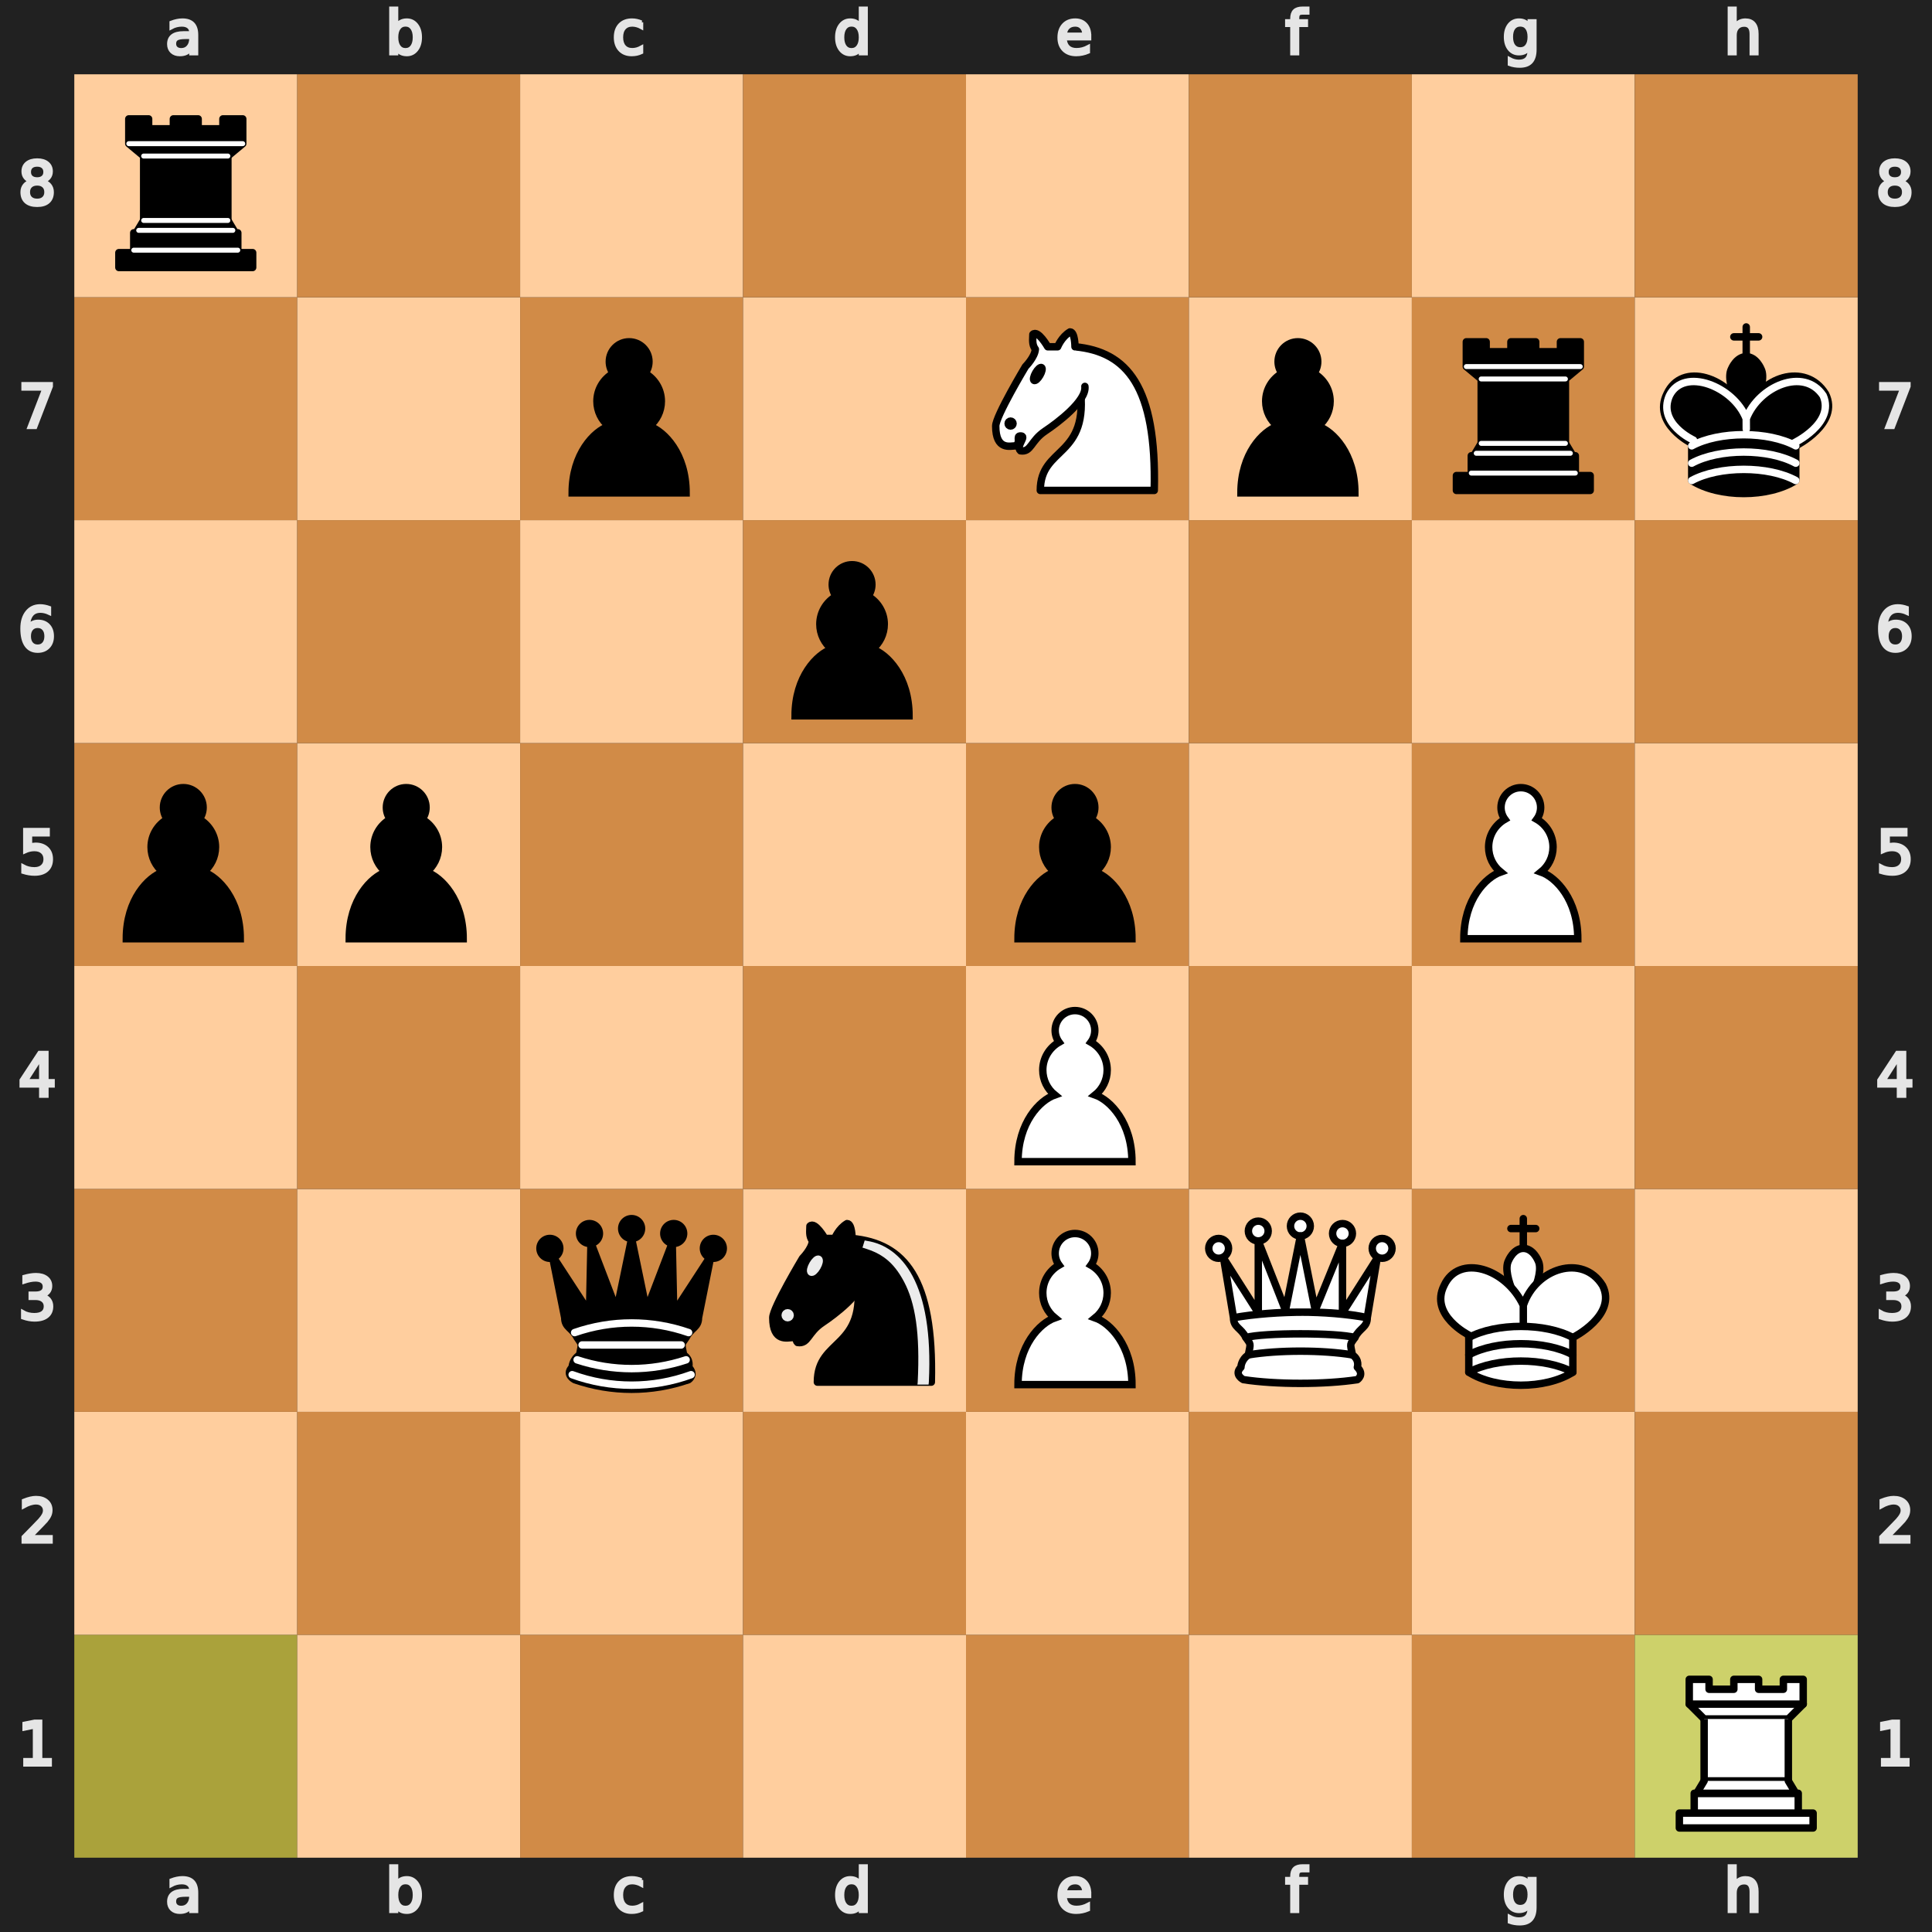
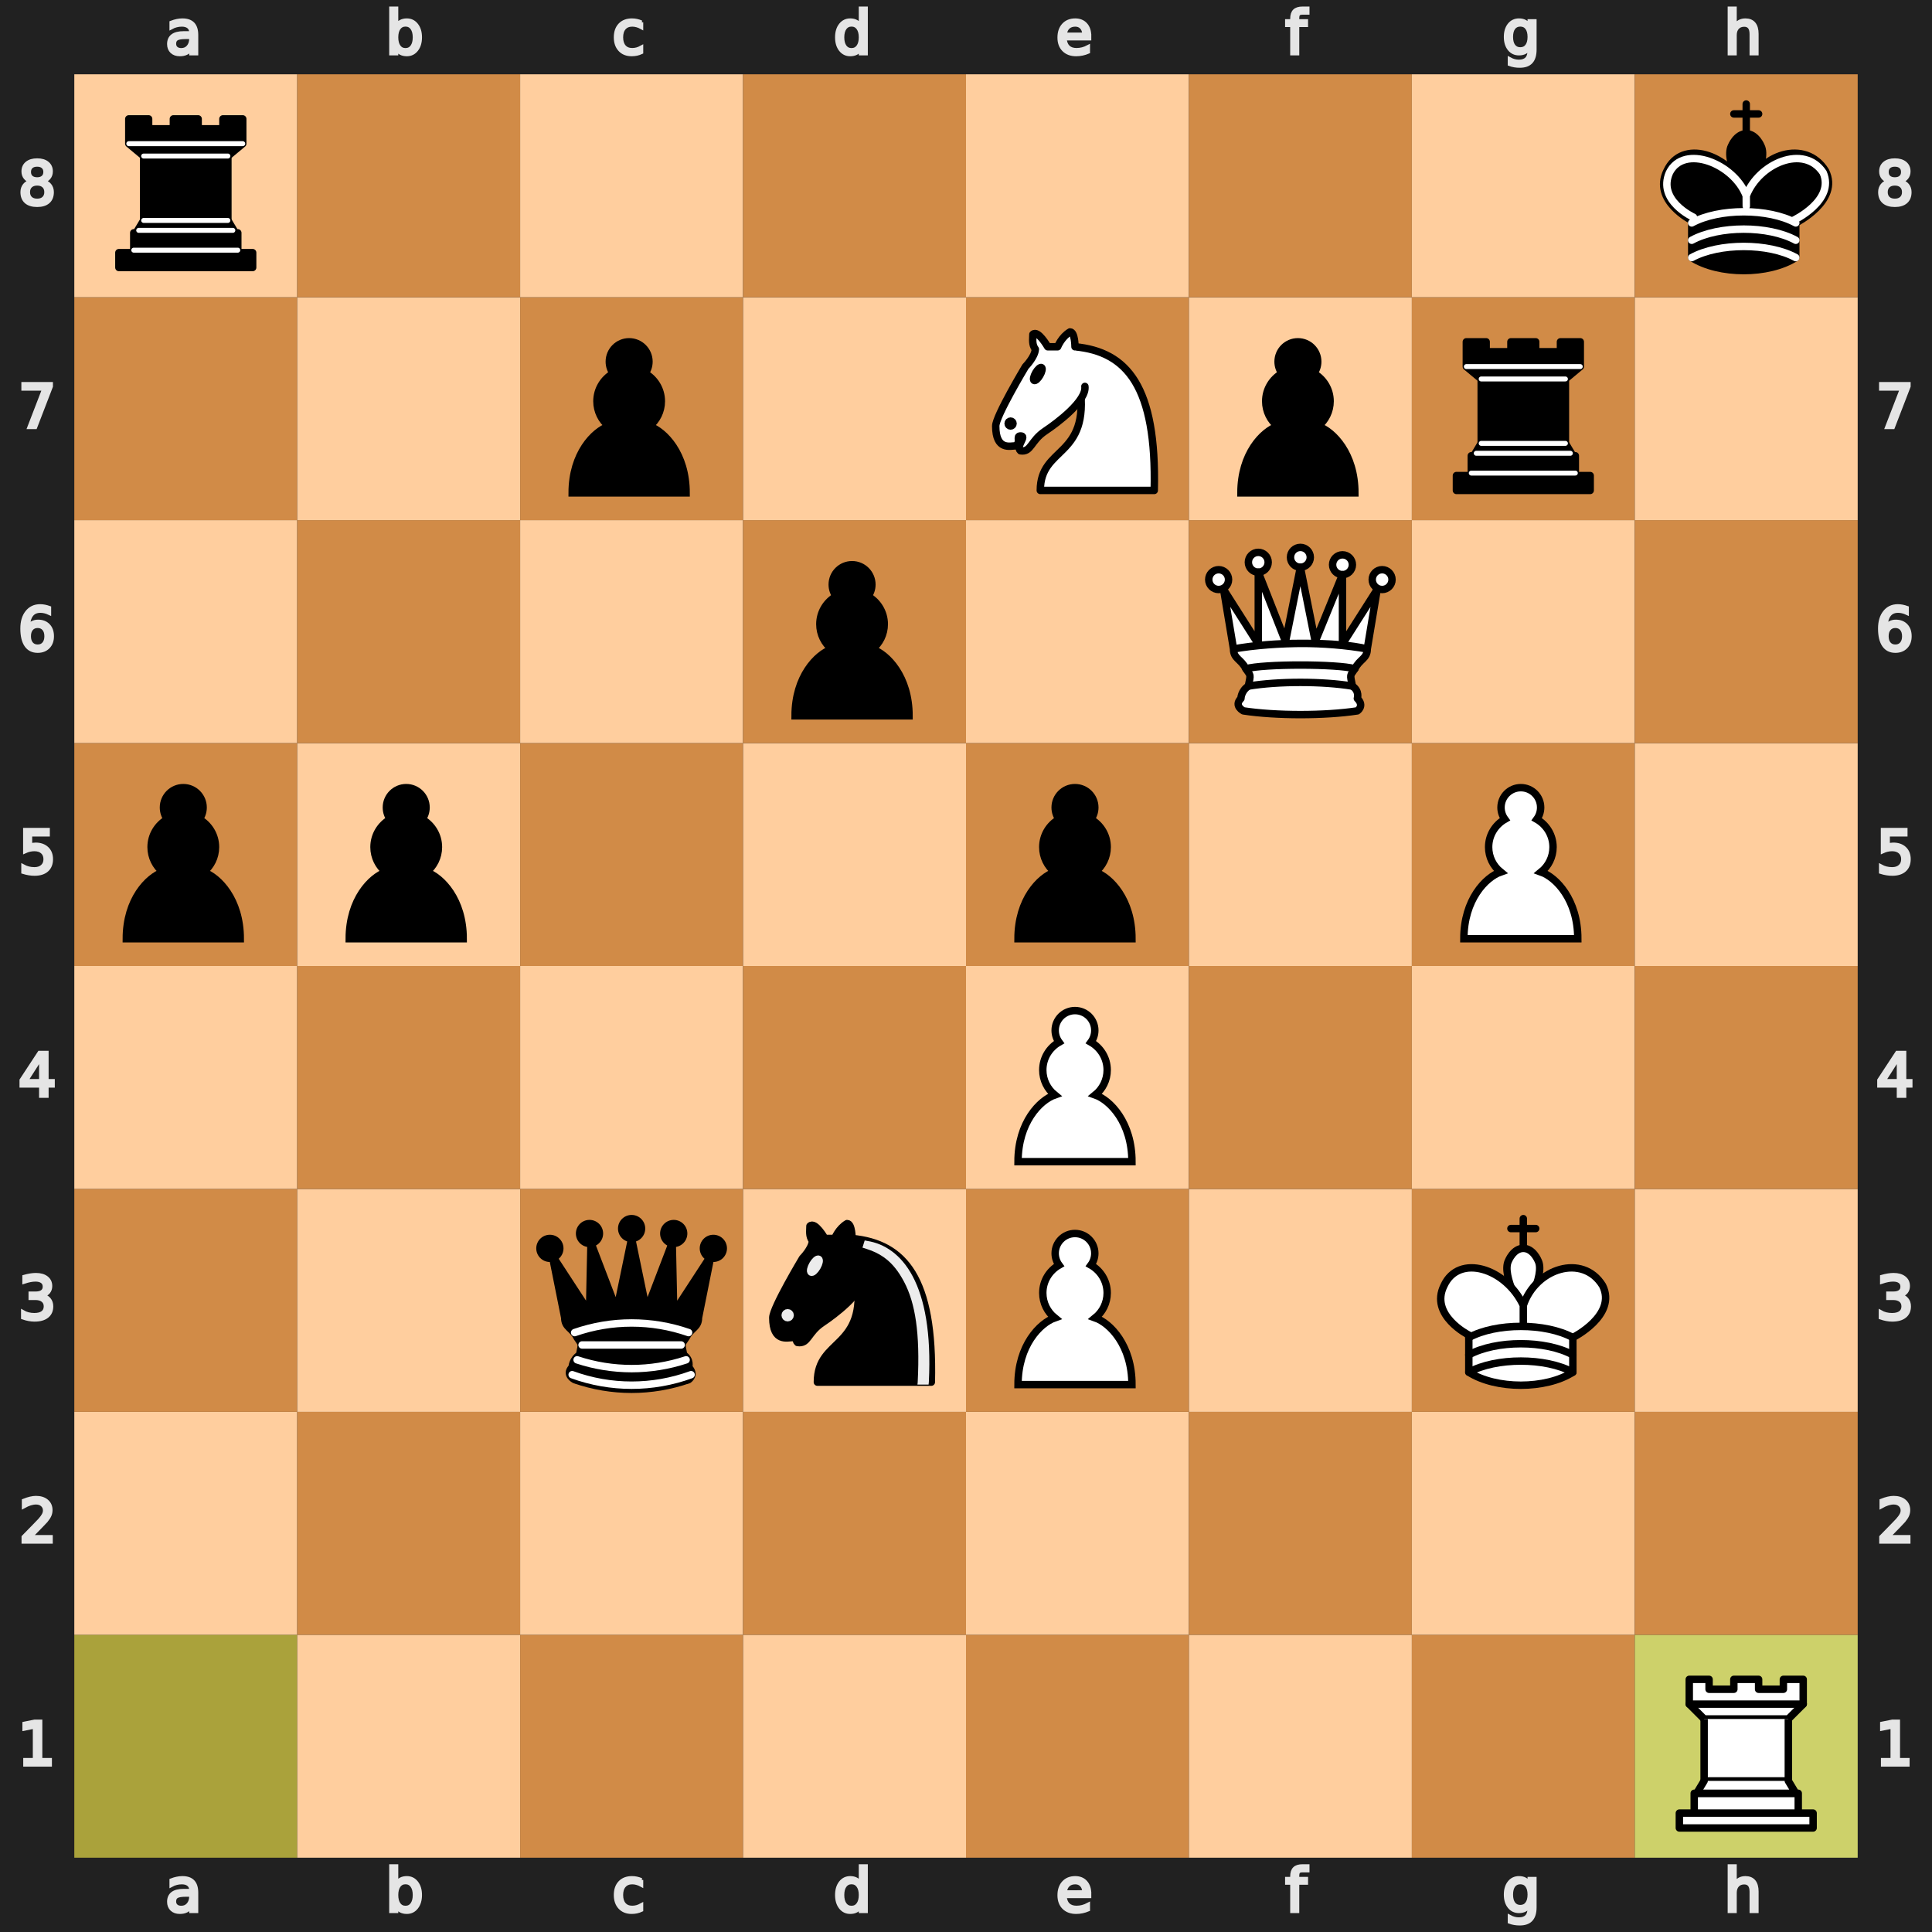
<svg xmlns="http://www.w3.org/2000/svg" xmlns:xlink="http://www.w3.org/1999/xlink" version="1.1" viewBox="0 0 390 390" width="512" height="512">
  <defs>
    <g id="white-pawn" class="white pawn">
      <path d="M22 9c-2.21 0-4 1.79-4 4 0 .89.29 1.71.78 2.38-1.95 1.12-3.28 3.21-3.28 5.62 0 2.03.94 3.84 2.41 5.03-3 1.06-7.41 5.55-7.41 13.47h23c0-7.92-4.41-12.41-7.41-13.47 1.47-1.19 2.41-3 2.41-5.03 0-2.41-1.33-4.5-3.28-5.62.49-.67.78-1.49.78-2.38 0-2.21-1.79-4-4-4z" fill="#fff" stroke="#000" stroke-width="1.5" stroke-linecap="round" />
    </g>
    <g id="white-knight" class="white knight" fill="none" fill-rule="evenodd" stroke="#000" stroke-width="1.5" stroke-linecap="round" stroke-linejoin="round">
      <path d="M 22,10 C 32.5,11 38.5,18 38,39 L 15,39 C 15,30 25,32.5 23,18" style="fill:#ffffff; stroke:#000000;" />
      <path d="M 24,18 C 24.38,20.91 18.45,25.37 16,27 C 13,29 13.18,31.34 11,31 C 9.958,30.06 12.41,27.96 11,28 C 10,28 11.19,29.23 10,30 C 9,30 5.997,31 6,26 C 6,24 12,14 12,14 C 12,14 13.89,12.1 14,10.5 C 13.27,9.506 13.5,8.5 13.5,7.5 C 14.5,6.5 16.5,10 16.5,10 L 18.5,10 C 18.5,10 19.28,8.008 21,7 C 22,7 22,10 22,10" style="fill:#ffffff; stroke:#000000;" />
      <path d="M 9.5 25.5 A 0.5 0.5 0 1 1 8.5,25.5 A 0.5 0.5 0 1 1 9.5 25.5 z" style="fill:#000000; stroke:#000000;" />
      <path d="M 15 15.5 A 0.5 1.5 0 1 1 14,15.5 A 0.5 1.5 0 1 1 15 15.5 z" transform="matrix(0.866,0.5,-0.5,0.866,9.693,-5.173)" style="fill:#000000; stroke:#000000;" />
    </g>
    <g id="white-rook" class="white rook" fill="#fff" fill-rule="evenodd" stroke="#000" stroke-width="1.5" stroke-linecap="round" stroke-linejoin="round">
      <path d="M9 39h27v-3H9v3zM12 36v-4h21v4H12zM11 14V9h4v2h5V9h5v2h5V9h4v5" stroke-linecap="butt" />
      <path d="M34 14l-3 3H14l-3-3" />
      <path d="M31 17v12.5H14V17" stroke-linecap="butt" stroke-linejoin="miter" />
      <path d="M31 29.5l1.5 2.5h-20l1.5-2.5" />
      <path d="M11 14h23" fill="none" stroke-linejoin="miter" />
    </g>
    <g id="white-queen" class="white queen" fill="#fff" fill-rule="evenodd" stroke="#000" stroke-width="1.5" stroke-linecap="round" stroke-linejoin="round">
      <path d="M8 12a2 2 0 1 1-4 0 2 2 0 1 1 4 0zM24.5 7.5a2 2 0 1 1-4 0 2 2 0 1 1 4 0zM41 12a2 2 0 1 1-4 0 2 2 0 1 1 4 0zM16 8.5a2 2 0 1 1-4 0 2 2 0 1 1 4 0zM33 9a2 2 0 1 1-4 0 2 2 0 1 1 4 0z" />
      <path d="M9 26c8.5-1.5 21-1.5 27 0l2-12-7 11V11l-5.5 13.5-3-15-3 15-5.5-14V25L7 14l2 12zM9 26c0 2 1.5 2 2.5 4 1 1.5 1 1 .5 3.5-1.5 1-1.5 2.5-1.5 2.5-1.5 1.5.5 2.5.5 2.5 6.5 1 16.5 1 23 0 0 0 1.5-1 0-2.5 0 0 .5-1.5-1-2.5-.5-2.5-.5-2 .5-3.5 1-2 2.5-2 2.5-4-8.5-1.5-18.5-1.5-27 0z" stroke-linecap="butt" />
      <path d="M11.5 30c3.5-1 18.5-1 22 0M12 33.5c6-1 15-1 21 0" fill="none" />
    </g>
    <g id="white-king" class="white king" fill="none" fill-rule="evenodd" stroke="#000" stroke-width="1.5" stroke-linecap="round" stroke-linejoin="round">
      <path d="M22.5 11.63V6M20 8h5" stroke-linejoin="miter" />
      <path d="M22.5 25s4.5-7.5 3-10.5c0 0-1-2.5-3-2.5s-3 2.5-3 2.5c-1.5 3 3 10.5 3 10.5" fill="#fff" stroke-linecap="butt" stroke-linejoin="miter" />
      <path d="M11.5 37c5.5 3.5 15.5 3.5 21 0v-7s9-4.5 6-10.5c-4-6.5-13.5-3.5-16 4V27v-3.5c-3.5-7.5-13-10.5-16-4-3 6 5 10 5 10V37z" fill="#fff" />
      <path d="M11.5 30c5.5-3 15.5-3 21 0m-21 3.5c5.5-3 15.5-3 21 0m-21 3.5c5.5-3 15.5-3 21 0" />
    </g>
    <g id="black-pawn" class="black pawn">
      <path d="M22 9c-2.21 0-4 1.79-4 4 0 .89.29 1.71.78 2.38-1.95 1.12-3.28 3.21-3.28 5.62 0 2.03.94 3.84 2.41 5.03-3 1.06-7.41 5.55-7.41 13.47h23c0-7.92-4.41-12.41-7.41-13.47 1.47-1.19 2.41-3 2.41-5.03 0-2.41-1.33-4.5-3.28-5.62.49-.67.78-1.49.78-2.38 0-2.21-1.79-4-4-4z" stroke="#000" stroke-width="1.5" stroke-linecap="round" />
    </g>
    <g id="black-knight" class="black knight" fill="none" fill-rule="evenodd" stroke="#000" stroke-width="1.5" stroke-linecap="round" stroke-linejoin="round">
      <path d="M 22,10 C 32.5,11 38.5,18 38,39 L 15,39 C 15,30 25,32.5 23,18" style="fill:#000000; stroke:#000000;" />
      <path d="M 24,18 C 24.38,20.91 18.45,25.37 16,27 C 13,29 13.18,31.34 11,31 C 9.958,30.06 12.41,27.96 11,28 C 10,28 11.19,29.23 10,30 C 9,30 5.997,31 6,26 C 6,24 12,14 12,14 C 12,14 13.89,12.1 14,10.5 C 13.27,9.506 13.5,8.5 13.5,7.5 C 14.5,6.5 16.5,10 16.5,10 L 18.5,10 C 18.5,10 19.28,8.008 21,7 C 22,7 22,10 22,10" style="fill:#000000; stroke:#000000;" />
      <path d="M 9.5 25.5 A 0.5 0.5 0 1 1 8.5,25.5 A 0.5 0.5 0 1 1 9.5 25.5 z" style="fill:#ececec; stroke:#ececec;" />
      <path d="M 15 15.5 A 0.5 1.5 0 1 1 14,15.5 A 0.5 1.5 0 1 1 15 15.5 z" transform="matrix(0.866,0.5,-0.5,0.866,9.693,-5.173)" style="fill:#ececec; stroke:#ececec;" />
      <path d="M 24.55,10.4 L 24.1,11.85 L 24.6,12 C 27.75,13 30.25,14.49 32.5,18.75 C 34.75,23.01 35.75,29.06 35.25,39 L 35.2,39.5 L 37.45,39.5 L 37.5,39 C 38,28.94 36.62,22.15 34.25,17.66 C 31.88,13.17 28.46,11.02 25.06,10.5 L 24.55,10.4 z " style="fill:#ececec; stroke:none;" />
    </g>
    <g id="black-rook" class="black rook" fill="#000" fill-rule="evenodd" stroke="#000" stroke-width="1.5" stroke-linecap="round" stroke-linejoin="round">
      <path d="M9 39h27v-3H9v3zM12.5 32l1.5-2.5h17l1.5 2.5h-20zM12 36v-4h21v4H12z" stroke-linecap="butt" />
      <path d="M14 29.5v-13h17v13H14z" stroke-linecap="butt" stroke-linejoin="miter" />
      <path d="M14 16.5L11 14h23l-3 2.5H14zM11 14V9h4v2h5V9h5v2h5V9h4v5H11z" stroke-linecap="butt" />
      <path d="M12 35.5h21M13 31.5h19M14 29.5h17M14 16.5h17M11 14h23" fill="none" stroke="#fff" stroke-width="1" stroke-linejoin="miter" />
    </g>
    <g id="black-queen" class="black queen" fill="#000" fill-rule="evenodd" stroke="#000" stroke-width="1.5" stroke-linecap="round" stroke-linejoin="round">
      <g fill="#000" stroke="none">
        <circle cx="6" cy="12" r="2.75" />
        <circle cx="14" cy="9" r="2.75" />
        <circle cx="22.5" cy="8" r="2.75" />
        <circle cx="31" cy="9" r="2.75" />
        <circle cx="39" cy="12" r="2.75" />
      </g>
      <path d="M9 26c8.5-1.5 21-1.5 27 0l2.5-12.5L31 25l-.3-14.1-5.2 13.6-3-14.5-3 14.5-5.2-13.6L14 25 6.5 13.5 9 26zM9 26c0 2 1.5 2 2.5 4 1 1.5 1 1 .5 3.5-1.5 1-1.5 2.5-1.5 2.5-1.5 1.5.5 2.5.5 2.5 6.5 1 16.5 1 23 0 0 0 1.5-1 0-2.5 0 0 .5-1.5-1-2.5-.5-2.5-.5-2 .5-3.5 1-2 2.5-2 2.5-4-8.5-1.5-18.5-1.5-27 0z" stroke-linecap="butt" />
      <path d="M11 38.5a35 35 1 0 0 23 0" fill="none" stroke-linecap="butt" />
      <path d="M11 29a35 35 1 0 1 23 0M12.5 31.5h20M11.5 34.5a35 35 1 0 0 22 0M10.5 37.5a35 35 1 0 0 24 0" fill="none" stroke="#fff" />
    </g>
    <g id="black-king" class="black king" fill="none" fill-rule="evenodd" stroke="#000" stroke-width="1.5" stroke-linecap="round" stroke-linejoin="round">
      <path d="M22.5 11.63V6" stroke-linejoin="miter" />
      <path d="M22.5 25s4.5-7.5 3-10.5c0 0-1-2.5-3-2.5s-3 2.5-3 2.5c-1.5 3 3 10.5 3 10.5" fill="#000" stroke-linecap="butt" stroke-linejoin="miter" />
      <path d="M11.5 37c5.5 3.5 15.5 3.5 21 0v-7s9-4.5 6-10.5c-4-6.5-13.5-3.5-16 4V27v-3.5c-3.5-7.5-13-10.5-16-4-3 6 5 10 5 10V37z" fill="#000" />
      <path d="M20 8h5" stroke-linejoin="miter" />
      <path d="M32 29.5s8.5-4 6.03-9.65C34.15 14 25 18 22.5 24.5l.01 2.1-.01-2.1C20 18 9.906 14 6.997 19.85c-2.497 5.65 4.853 9 4.853 9M11.5 30c5.5-3 15.5-3 21 0m-21 3.5c5.5-3 15.5-3 21 0m-21 3.5c5.5-3 15.5-3 21 0" stroke="#fff" />
    </g>
  </defs>
  <rect x="0" y="0" width="390" height="390" fill="#212121" />
  <rect x="15" y="330" width="45" height="45" class="square dark lastmove a1" stroke="none" fill="#aaa23b" />
  <rect x="60" y="330" width="45" height="45" class="square light b1" stroke="none" fill="#ffce9e" />
  <rect x="105" y="330" width="45" height="45" class="square dark c1" stroke="none" fill="#d18b47" />
  <rect x="150" y="330" width="45" height="45" class="square light d1" stroke="none" fill="#ffce9e" />
  <rect x="195" y="330" width="45" height="45" class="square dark e1" stroke="none" fill="#d18b47" />
  <rect x="240" y="330" width="45" height="45" class="square light f1" stroke="none" fill="#ffce9e" />
  <rect x="285" y="330" width="45" height="45" class="square dark g1" stroke="none" fill="#d18b47" />
  <rect x="330" y="330" width="45" height="45" class="square light lastmove h1" stroke="none" fill="#cdd16a" />
  <use xlink:href="#white-rook" transform="translate(330, 330)" />
  <rect x="15" y="285" width="45" height="45" class="square light a2" stroke="none" fill="#ffce9e" />
  <rect x="60" y="285" width="45" height="45" class="square dark b2" stroke="none" fill="#d18b47" />
  <rect x="105" y="285" width="45" height="45" class="square light c2" stroke="none" fill="#ffce9e" />
  <rect x="150" y="285" width="45" height="45" class="square dark d2" stroke="none" fill="#d18b47" />
  <rect x="195" y="285" width="45" height="45" class="square light e2" stroke="none" fill="#ffce9e" />
  <rect x="240" y="285" width="45" height="45" class="square dark f2" stroke="none" fill="#d18b47" />
  <rect x="285" y="285" width="45" height="45" class="square light g2" stroke="none" fill="#ffce9e" />
  <rect x="330" y="285" width="45" height="45" class="square dark h2" stroke="none" fill="#d18b47" />
  <rect x="15" y="240" width="45" height="45" class="square dark a3" stroke="none" fill="#d18b47" />
  <rect x="60" y="240" width="45" height="45" class="square light b3" stroke="none" fill="#ffce9e" />
  <rect x="105" y="240" width="45" height="45" class="square dark c3" stroke="none" fill="#d18b47" />
  <use xlink:href="#black-queen" transform="translate(105, 240)" />
  <rect x="150" y="240" width="45" height="45" class="square light d3" stroke="none" fill="#ffce9e" />
  <use xlink:href="#black-knight" transform="translate(150, 240)" />
  <rect x="195" y="240" width="45" height="45" class="square dark e3" stroke="none" fill="#d18b47" />
  <use xlink:href="#white-pawn" transform="translate(195, 240)" />
  <rect x="240" y="240" width="45" height="45" class="square light f3" stroke="none" fill="#ffce9e" />
-   <use xlink:href="#white-queen" transform="translate(240, 240)" />
  <rect x="285" y="240" width="45" height="45" class="square dark g3" stroke="none" fill="#d18b47" />
  <use xlink:href="#white-king" transform="translate(285, 240)" />
  <rect x="330" y="240" width="45" height="45" class="square light h3" stroke="none" fill="#ffce9e" />
  <rect x="15" y="195" width="45" height="45" class="square light a4" stroke="none" fill="#ffce9e" />
  <rect x="60" y="195" width="45" height="45" class="square dark b4" stroke="none" fill="#d18b47" />
  <rect x="105" y="195" width="45" height="45" class="square light c4" stroke="none" fill="#ffce9e" />
  <rect x="150" y="195" width="45" height="45" class="square dark d4" stroke="none" fill="#d18b47" />
  <rect x="195" y="195" width="45" height="45" class="square light e4" stroke="none" fill="#ffce9e" />
  <use xlink:href="#white-pawn" transform="translate(195, 195)" />
  <rect x="240" y="195" width="45" height="45" class="square dark f4" stroke="none" fill="#d18b47" />
  <rect x="285" y="195" width="45" height="45" class="square light g4" stroke="none" fill="#ffce9e" />
  <rect x="330" y="195" width="45" height="45" class="square dark h4" stroke="none" fill="#d18b47" />
  <rect x="15" y="150" width="45" height="45" class="square dark a5" stroke="none" fill="#d18b47" />
  <use xlink:href="#black-pawn" transform="translate(15, 150)" />
  <rect x="60" y="150" width="45" height="45" class="square light b5" stroke="none" fill="#ffce9e" />
  <use xlink:href="#black-pawn" transform="translate(60, 150)" />
  <rect x="105" y="150" width="45" height="45" class="square dark c5" stroke="none" fill="#d18b47" />
  <rect x="150" y="150" width="45" height="45" class="square light d5" stroke="none" fill="#ffce9e" />
  <rect x="195" y="150" width="45" height="45" class="square dark e5" stroke="none" fill="#d18b47" />
  <use xlink:href="#black-pawn" transform="translate(195, 150)" />
  <rect x="240" y="150" width="45" height="45" class="square light f5" stroke="none" fill="#ffce9e" />
  <rect x="285" y="150" width="45" height="45" class="square dark g5" stroke="none" fill="#d18b47" />
  <use xlink:href="#white-pawn" transform="translate(285, 150)" />
  <rect x="330" y="150" width="45" height="45" class="square light h5" stroke="none" fill="#ffce9e" />
  <rect x="15" y="105" width="45" height="45" class="square light a6" stroke="none" fill="#ffce9e" />
  <rect x="60" y="105" width="45" height="45" class="square dark b6" stroke="none" fill="#d18b47" />
  <rect x="105" y="105" width="45" height="45" class="square light c6" stroke="none" fill="#ffce9e" />
  <rect x="150" y="105" width="45" height="45" class="square dark d6" stroke="none" fill="#d18b47" />
  <use xlink:href="#black-pawn" transform="translate(150, 105)" />
  <rect x="195" y="105" width="45" height="45" class="square light e6" stroke="none" fill="#ffce9e" />
  <rect x="240" y="105" width="45" height="45" class="square dark f6" stroke="none" fill="#d18b47" />
+   <use xlink:href="#white-queen" transform="translate(240, 105)" />
  <rect x="285" y="105" width="45" height="45" class="square light g6" stroke="none" fill="#ffce9e" />
  <rect x="330" y="105" width="45" height="45" class="square dark h6" stroke="none" fill="#d18b47" />
  <rect x="15" y="60" width="45" height="45" class="square dark a7" stroke="none" fill="#d18b47" />
  <rect x="60" y="60" width="45" height="45" class="square light b7" stroke="none" fill="#ffce9e" />
  <rect x="105" y="60" width="45" height="45" class="square dark c7" stroke="none" fill="#d18b47" />
  <use xlink:href="#black-pawn" transform="translate(105, 60)" />
  <rect x="150" y="60" width="45" height="45" class="square light d7" stroke="none" fill="#ffce9e" />
  <rect x="195" y="60" width="45" height="45" class="square dark e7" stroke="none" fill="#d18b47" />
  <use xlink:href="#white-knight" transform="translate(195, 60)" />
  <rect x="240" y="60" width="45" height="45" class="square light f7" stroke="none" fill="#ffce9e" />
  <use xlink:href="#black-pawn" transform="translate(240, 60)" />
  <rect x="285" y="60" width="45" height="45" class="square dark g7" stroke="none" fill="#d18b47" />
  <use xlink:href="#black-rook" transform="translate(285, 60)" />
  <rect x="330" y="60" width="45" height="45" class="square light h7" stroke="none" fill="#ffce9e" />
-   <use xlink:href="#black-king" transform="translate(330, 60)" />
  <rect x="15" y="15" width="45" height="45" class="square light a8" stroke="none" fill="#ffce9e" />
  <use xlink:href="#black-rook" transform="translate(15, 15)" />
  <rect x="60" y="15" width="45" height="45" class="square dark b8" stroke="none" fill="#d18b47" />
  <rect x="105" y="15" width="45" height="45" class="square light c8" stroke="none" fill="#ffce9e" />
  <rect x="150" y="15" width="45" height="45" class="square dark d8" stroke="none" fill="#d18b47" />
  <rect x="195" y="15" width="45" height="45" class="square light e8" stroke="none" fill="#ffce9e" />
  <rect x="240" y="15" width="45" height="45" class="square dark f8" stroke="none" fill="#d18b47" />
  <rect x="285" y="15" width="45" height="45" class="square light g8" stroke="none" fill="#ffce9e" />
  <rect x="330" y="15" width="45" height="45" class="square dark h8" stroke="none" fill="#d18b47" />
+   <use xlink:href="#black-king" transform="translate(330, 15)" />
  <g transform="translate(20, 0) scale(0.75, 0.75)" fill="#e5e5e5" stroke="#e5e5e5">
    <path d="M23.328 10.016q-1.742 0-2.414.398-.672.398-.672 1.36 0 .765.5 1.218.508.445 1.375.445 1.196 0 1.914-.843.727-.852.727-2.258v-.32zm2.867-.594v4.992h-1.437v-1.328q-.492.797-1.227 1.18-.734.375-1.797.375-1.343 0-2.14-.75-.79-.758-.79-2.024 0-1.476.985-2.226.992-.75 2.953-.75h2.016V8.75q0-.992-.656-1.531-.649-.547-1.829-.547-.75 0-1.46.18-.711.18-1.368.539V6.062q.79-.304 1.532-.453.742-.156 1.445-.156 1.898 0 2.836.984.937.985.937 2.985z" />
  </g>
  <g transform="translate(20, 375) scale(0.75, 0.75)" fill="#e5e5e5" stroke="#e5e5e5">
    <path d="M23.328 10.016q-1.742 0-2.414.398-.672.398-.672 1.36 0 .765.5 1.218.508.445 1.375.445 1.196 0 1.914-.843.727-.852.727-2.258v-.32zm2.867-.594v4.992h-1.437v-1.328q-.492.797-1.227 1.18-.734.375-1.797.375-1.343 0-2.14-.75-.79-.758-.79-2.024 0-1.476.985-2.226.992-.75 2.953-.75h2.016V8.75q0-.992-.656-1.531-.649-.547-1.829-.547-.75 0-1.46.18-.711.18-1.368.539V6.062q.79-.304 1.532-.453.742-.156 1.445-.156 1.898 0 2.836.984.937.985.937 2.985z" />
  </g>
  <g transform="translate(65, 0) scale(0.75, 0.75)" fill="#e5e5e5" stroke="#e5e5e5">
    <path d="M24.922 10.047q0-1.586-.656-2.485-.649-.906-1.79-.906-1.14 0-1.796.906-.649.899-.649 2.485 0 1.586.649 2.492.656.898 1.797.898 1.14 0 1.789-.898.656-.906.656-2.492zm-4.89-3.055q.452-.781 1.14-1.156.695-.383 1.656-.383 1.594 0 2.586 1.266 1 1.265 1 3.328 0 2.062-1 3.328-.992 1.266-2.586 1.266-.96 0-1.656-.375-.688-.383-1.14-1.164v1.312h-1.446V2.258h1.445z" />
  </g>
  <g transform="translate(65, 375) scale(0.75, 0.75)" fill="#e5e5e5" stroke="#e5e5e5">
    <path d="M24.922 10.047q0-1.586-.656-2.485-.649-.906-1.79-.906-1.14 0-1.796.906-.649.899-.649 2.485 0 1.586.649 2.492.656.898 1.797.898 1.14 0 1.789-.898.656-.906.656-2.492zm-4.89-3.055q.452-.781 1.14-1.156.695-.383 1.656-.383 1.594 0 2.586 1.266 1 1.265 1 3.328 0 2.062-1 3.328-.992 1.266-2.586 1.266-.96 0-1.656-.375-.688-.383-1.14-1.164v1.312h-1.446V2.258h1.445z" />
  </g>
  <g transform="translate(110, 0) scale(0.75, 0.75)" fill="#e5e5e5" stroke="#e5e5e5">
    <path d="M25.96 6v1.344q-.608-.336-1.226-.5-.609-.172-1.234-.172-1.398 0-2.172.89-.773.883-.773 2.485 0 1.601.773 2.492.774.883 2.172.883.625 0 1.234-.164.618-.172 1.227-.508v1.328q-.602.281-1.25.422-.64.14-1.367.14-1.977 0-3.14-1.242-1.165-1.242-1.165-3.351 0-2.14 1.172-3.367 1.18-1.227 3.227-1.227.664 0 1.296.14.633.134 1.227.407z" />
  </g>
  <g transform="translate(110, 375) scale(0.75, 0.75)" fill="#e5e5e5" stroke="#e5e5e5">
    <path d="M25.96 6v1.344q-.608-.336-1.226-.5-.609-.172-1.234-.172-1.398 0-2.172.89-.773.883-.773 2.485 0 1.601.773 2.492.774.883 2.172.883.625 0 1.234-.164.618-.172 1.227-.508v1.328q-.602.281-1.25.422-.64.14-1.367.14-1.977 0-3.14-1.242-1.165-1.242-1.165-3.351 0-2.14 1.172-3.367 1.18-1.227 3.227-1.227.664 0 1.296.14.633.134 1.227.407z" />
  </g>
  <g transform="translate(155, 0) scale(0.75, 0.75)" fill="#e5e5e5" stroke="#e5e5e5">
    <path d="M24.973 6.992V2.258h1.437v12.156h-1.437v-1.312q-.453.78-1.149 1.164-.687.375-1.656.375-1.586 0-2.586-1.266-.992-1.266-.992-3.328 0-2.063.992-3.328 1-1.266 2.586-1.266.969 0 1.656.383.696.375 1.149 1.156zm-4.899 3.055q0 1.586.649 2.492.656.898 1.797.898 1.14 0 1.796-.898.657-.906.657-2.492 0-1.586-.657-2.485-.656-.906-1.796-.906-1.141 0-1.797.906-.649.899-.649 2.485z" />
  </g>
  <g transform="translate(155, 375) scale(0.75, 0.75)" fill="#e5e5e5" stroke="#e5e5e5">
    <path d="M24.973 6.992V2.258h1.437v12.156h-1.437v-1.312q-.453.78-1.149 1.164-.687.375-1.656.375-1.586 0-2.586-1.266-.992-1.266-.992-3.328 0-2.063.992-3.328 1-1.266 2.586-1.266.969 0 1.656.383.696.375 1.149 1.156zm-4.899 3.055q0 1.586.649 2.492.656.898 1.797.898 1.14 0 1.796-.898.657-.906.657-2.492 0-1.586-.657-2.485-.656-.906-1.796-.906-1.141 0-1.797.906-.649.899-.649 2.485z" />
  </g>
  <g transform="translate(200, 0) scale(0.75, 0.75)" fill="#e5e5e5" stroke="#e5e5e5">
    <path d="M26.555 9.68v.703h-6.61q.094 1.484.89 2.265.806.774 2.235.774.828 0 1.602-.203.781-.203 1.547-.61v1.36q-.774.328-1.586.5-.813.172-1.649.172-2.093 0-3.32-1.22-1.219-1.218-1.219-3.296 0-2.148 1.157-3.406 1.164-1.266 3.132-1.266 1.766 0 2.79 1.14 1.03 1.134 1.03 3.087zm-1.438-.422q-.015-1.18-.664-1.883-.64-.703-1.703-.703-1.203 0-1.93.68-.718.68-.828 1.914z" />
  </g>
  <g transform="translate(200, 375) scale(0.75, 0.75)" fill="#e5e5e5" stroke="#e5e5e5">
    <path d="M26.555 9.68v.703h-6.61q.094 1.484.89 2.265.806.774 2.235.774.828 0 1.602-.203.781-.203 1.547-.61v1.36q-.774.328-1.586.5-.813.172-1.649.172-2.093 0-3.32-1.22-1.219-1.218-1.219-3.296 0-2.148 1.157-3.406 1.164-1.266 3.132-1.266 1.766 0 2.79 1.14 1.03 1.134 1.03 3.087zm-1.438-.422q-.015-1.18-.664-1.883-.64-.703-1.703-.703-1.203 0-1.93.68-.718.68-.828 1.914z" />
  </g>
  <g transform="translate(245, 0) scale(0.75, 0.75)" fill="#e5e5e5" stroke="#e5e5e5">
    <path d="M25.285 2.258v1.195H23.91q-.773 0-1.078.313-.297.312-.297 1.125v.773h2.367v1.117h-2.367v7.633H21.09V6.781h-1.375V5.664h1.375v-.61q0-1.46.68-2.124.68-.672 2.156-.672z" />
  </g>
  <g transform="translate(245, 375) scale(0.75, 0.75)" fill="#e5e5e5" stroke="#e5e5e5">
    <path d="M25.285 2.258v1.195H23.91q-.773 0-1.078.313-.297.312-.297 1.125v.773h2.367v1.117h-2.367v7.633H21.09V6.781h-1.375V5.664h1.375v-.61q0-1.46.68-2.124.68-.672 2.156-.672z" />
  </g>
  <g transform="translate(290, 0) scale(0.75, 0.75)" fill="#e5e5e5" stroke="#e5e5e5">
    <path d="M24.973 9.937q0-1.562-.649-2.421-.64-.86-1.804-.86-1.157 0-1.805.86-.64.859-.64 2.421 0 1.555.64 2.415.648.859 1.805.859 1.164 0 1.804-.86.649-.859.649-2.414zm1.437 3.391q0 2.234-.992 3.32-.992 1.094-3.04 1.094-.757 0-1.429-.117-.672-.11-1.304-.344v-1.398q.632.344 1.25.508.617.164 1.257.164 1.414 0 2.118-.743.703-.734.703-2.226v-.711q-.446.773-1.141 1.156-.695.383-1.664.383-1.61 0-2.594-1.227-.984-1.226-.984-3.25 0-2.03.984-3.257.985-1.227 2.594-1.227.969 0 1.664.383t1.14 1.156V5.664h1.438z" />
  </g>
  <g transform="translate(290, 375) scale(0.75, 0.75)" fill="#e5e5e5" stroke="#e5e5e5">
    <path d="M24.973 9.937q0-1.562-.649-2.421-.64-.86-1.804-.86-1.157 0-1.805.86-.64.859-.64 2.421 0 1.555.64 2.415.648.859 1.805.859 1.164 0 1.804-.86.649-.859.649-2.414zm1.437 3.391q0 2.234-.992 3.32-.992 1.094-3.04 1.094-.757 0-1.429-.117-.672-.11-1.304-.344v-1.398q.632.344 1.25.508.617.164 1.257.164 1.414 0 2.118-.743.703-.734.703-2.226v-.711q-.446.773-1.141 1.156-.695.383-1.664.383-1.61 0-2.594-1.227-.984-1.226-.984-3.25 0-2.03.984-3.257.985-1.227 2.594-1.227.969 0 1.664.383t1.14 1.156V5.664h1.438z" />
  </g>
  <g transform="translate(335, 0) scale(0.75, 0.75)" fill="#e5e5e5" stroke="#e5e5e5">
    <path d="M26.164 9.133v5.281h-1.437V9.18q0-1.243-.485-1.86-.484-.617-1.453-.617-1.164 0-1.836.742-.672.742-.672 2.024v4.945h-1.445V2.258h1.445v4.765q.516-.789 1.211-1.18.703-.39 1.617-.39 1.508 0 2.282.938.773.93.773 2.742z" />
  </g>
  <g transform="translate(335, 375) scale(0.75, 0.75)" fill="#e5e5e5" stroke="#e5e5e5">
    <path d="M26.164 9.133v5.281h-1.437V9.18q0-1.243-.485-1.86-.484-.617-1.453-.617-1.164 0-1.836.742-.672.742-.672 2.024v4.945h-1.445V2.258h1.445v4.765q.516-.789 1.211-1.18.703-.39 1.617-.39 1.508 0 2.282.938.773.93.773 2.742z" />
  </g>
  <g transform="translate(0, 335) scale(0.75, 0.75)" fill="#e5e5e5" stroke="#e5e5e5">
    <path d="M6.754 26.996h2.578v-8.898l-2.805.562v-1.437l2.79-.563h1.578v10.336h2.578v1.328h-6.72z" />
  </g>
  <g transform="translate(375, 335) scale(0.75, 0.75)" fill="#e5e5e5" stroke="#e5e5e5">
    <path d="M6.754 26.996h2.578v-8.898l-2.805.562v-1.437l2.79-.563h1.578v10.336h2.578v1.328h-6.72z" />
  </g>
  <g transform="translate(0, 290) scale(0.75, 0.75)" fill="#e5e5e5" stroke="#e5e5e5">
    <path d="M8.195 26.996h5.508v1.328H6.297v-1.328q.898-.93 2.445-2.492 1.555-1.57 1.953-2.024.758-.851 1.055-1.437.305-.594.305-1.164 0-.93-.657-1.516-.648-.586-1.695-.586-.742 0-1.57.258-.82.258-1.758.781v-1.593q.953-.383 1.781-.578.828-.196 1.516-.196 1.812 0 2.89.906 1.079.907 1.079 2.422 0 .72-.274 1.368-.265.64-.976 1.515-.196.227-1.243 1.313-1.046 1.078-2.953 3.023z" />
  </g>
  <g transform="translate(375, 290) scale(0.75, 0.75)" fill="#e5e5e5" stroke="#e5e5e5">
    <path d="M8.195 26.996h5.508v1.328H6.297v-1.328q.898-.93 2.445-2.492 1.555-1.57 1.953-2.024.758-.851 1.055-1.437.305-.594.305-1.164 0-.93-.657-1.516-.648-.586-1.695-.586-.742 0-1.57.258-.82.258-1.758.781v-1.593q.953-.383 1.781-.578.828-.196 1.516-.196 1.812 0 2.89.906 1.079.907 1.079 2.422 0 .72-.274 1.368-.265.64-.976 1.515-.196.227-1.243 1.313-1.046 1.078-2.953 3.023z" />
  </g>
  <g transform="translate(0, 245) scale(0.75, 0.75)" fill="#e5e5e5" stroke="#e5e5e5">
    <path d="M11.434 22.035q1.132.242 1.765 1.008.64.766.64 1.89 0 1.727-1.187 2.672-1.187.946-3.375.946-.734 0-1.515-.149-.774-.14-1.602-.43V26.45q.656.383 1.438.578.78.196 1.632.196 1.485 0 2.258-.586.782-.586.782-1.703 0-1.032-.727-1.61-.719-.586-2.008-.586h-1.36v-1.297h1.423q1.164 0 1.78-.46.618-.47.618-1.344 0-.899-.64-1.375-.633-.485-1.82-.485-.65 0-1.391.141-.743.14-1.633.437V16.95q.898-.25 1.68-.375.788-.125 1.484-.125 1.797 0 2.844.82 1.046.813 1.046 2.204 0 .968-.554 1.64-.555.664-1.578.922z" />
  </g>
  <g transform="translate(375, 245) scale(0.75, 0.75)" fill="#e5e5e5" stroke="#e5e5e5">
    <path d="M11.434 22.035q1.132.242 1.765 1.008.64.766.64 1.89 0 1.727-1.187 2.672-1.187.946-3.375.946-.734 0-1.515-.149-.774-.14-1.602-.43V26.45q.656.383 1.438.578.78.196 1.632.196 1.485 0 2.258-.586.782-.586.782-1.703 0-1.032-.727-1.61-.719-.586-2.008-.586h-1.36v-1.297h1.423q1.164 0 1.78-.46.618-.47.618-1.344 0-.899-.64-1.375-.633-.485-1.82-.485-.65 0-1.391.141-.743.14-1.633.437V16.95q.898-.25 1.68-.375.788-.125 1.484-.125 1.797 0 2.844.82 1.046.813 1.046 2.204 0 .968-.554 1.64-.555.664-1.578.922z" />
  </g>
  <g transform="translate(0, 200) scale(0.75, 0.75)" fill="#e5e5e5" stroke="#e5e5e5">
    <path d="M11.016 18.035L7.03 24.262h3.985zm-.414-1.375h1.984v7.602h1.664v1.312h-1.664v2.75h-1.57v-2.75H5.75v-1.523z" />
  </g>
  <g transform="translate(375, 200) scale(0.75, 0.75)" fill="#e5e5e5" stroke="#e5e5e5">
    <path d="M11.016 18.035L7.03 24.262h3.985zm-.414-1.375h1.984v7.602h1.664v1.312h-1.664v2.75h-1.57v-2.75H5.75v-1.523z" />
  </g>
  <g transform="translate(0, 155) scale(0.75, 0.75)" fill="#e5e5e5" stroke="#e5e5e5">
    <path d="M6.719 16.66h6.195v1.328h-4.75v2.86q.344-.118.688-.172.343-.063.687-.063 1.953 0 3.094 1.07 1.14 1.07 1.14 2.899 0 1.883-1.171 2.93-1.172 1.039-3.305 1.039-.735 0-1.5-.125-.758-.125-1.57-.375v-1.586q.703.383 1.453.57.75.188 1.586.188 1.351 0 2.14-.711.79-.711.79-1.93 0-1.219-.79-1.93-.789-.71-2.14-.71-.633 0-1.266.14-.625.14-1.281.438z" />
  </g>
  <g transform="translate(375, 155) scale(0.75, 0.75)" fill="#e5e5e5" stroke="#e5e5e5">
    <path d="M6.719 16.66h6.195v1.328h-4.75v2.86q.344-.118.688-.172.343-.063.687-.063 1.953 0 3.094 1.07 1.14 1.07 1.14 2.899 0 1.883-1.171 2.93-1.172 1.039-3.305 1.039-.735 0-1.5-.125-.758-.125-1.57-.375v-1.586q.703.383 1.453.57.75.188 1.586.188 1.351 0 2.14-.711.79-.711.79-1.93 0-1.219-.79-1.93-.789-.71-2.14-.71-.633 0-1.266.14-.625.14-1.281.438z" />
  </g>
  <g transform="translate(0, 110) scale(0.75, 0.75)" fill="#e5e5e5" stroke="#e5e5e5">
    <path d="M10.137 21.863q-1.063 0-1.688.727-.617.726-.617 1.992 0 1.258.617 1.992.625.727 1.688.727 1.062 0 1.68-.727.624-.734.624-1.992 0-1.266-.625-1.992-.617-.727-1.68-.727zm3.133-4.945v1.437q-.594-.28-1.204-.43-.601-.148-1.195-.148-1.562 0-2.39 1.055-.82 1.055-.938 3.188.46-.68 1.156-1.04.696-.367 1.531-.367 1.758 0 2.774 1.07 1.023 1.063 1.023 2.899 0 1.797-1.062 2.883-1.063 1.086-2.828 1.086-2.024 0-3.094-1.547-1.07-1.555-1.07-4.5 0-2.766 1.312-4.406 1.313-1.649 3.524-1.649.593 0 1.195.117.61.118 1.266.352z" />
  </g>
  <g transform="translate(375, 110) scale(0.75, 0.75)" fill="#e5e5e5" stroke="#e5e5e5">
    <path d="M10.137 21.863q-1.063 0-1.688.727-.617.726-.617 1.992 0 1.258.617 1.992.625.727 1.688.727 1.062 0 1.68-.727.624-.734.624-1.992 0-1.266-.625-1.992-.617-.727-1.68-.727zm3.133-4.945v1.437q-.594-.28-1.204-.43-.601-.148-1.195-.148-1.562 0-2.39 1.055-.82 1.055-.938 3.188.46-.68 1.156-1.04.696-.367 1.531-.367 1.758 0 2.774 1.07 1.023 1.063 1.023 2.899 0 1.797-1.062 2.883-1.063 1.086-2.828 1.086-2.024 0-3.094-1.547-1.07-1.555-1.07-4.5 0-2.766 1.312-4.406 1.313-1.649 3.524-1.649.593 0 1.195.117.61.118 1.266.352z" />
  </g>
  <g transform="translate(0, 65) scale(0.75, 0.75)" fill="#e5e5e5" stroke="#e5e5e5">
    <path d="M6.25 16.66h7.5v.672L9.516 28.324H7.867l3.985-10.336H6.25z" />
  </g>
  <g transform="translate(375, 65) scale(0.75, 0.75)" fill="#e5e5e5" stroke="#e5e5e5">
    <path d="M6.25 16.66h7.5v.672L9.516 28.324H7.867l3.985-10.336H6.25z" />
  </g>
  <g transform="translate(0, 20) scale(0.75, 0.75)" fill="#e5e5e5" stroke="#e5e5e5">
    <path d="M10 22.785q-1.125 0-1.773.602-.641.601-.641 1.656t.64 1.656q.649.602 1.774.602t1.773-.602q.649-.61.649-1.656 0-1.055-.649-1.656-.64-.602-1.773-.602zm-1.578-.672q-1.016-.25-1.586-.945-.563-.695-.563-1.695 0-1.399.993-2.211 1-.813 2.734-.813 1.742 0 2.734.813.993.812.993 2.21 0 1-.57 1.696-.563.695-1.571.945 1.14.266 1.773 1.04.641.773.641 1.89 0 1.695-1.04 2.602-1.03.906-2.96.906t-2.969-.906Q6 26.738 6 25.043q0-1.117.64-1.89.641-.774 1.782-1.04zm-.578-2.492q0 .906.562 1.414.57.508 1.594.508 1.016 0 1.586-.508.578-.508.578-1.414 0-.906-.578-1.414-.57-.508-1.586-.508-1.023 0-1.594.508-.562.508-.562 1.414z" />
  </g>
  <g transform="translate(375, 20) scale(0.75, 0.75)" fill="#e5e5e5" stroke="#e5e5e5">
    <path d="M10 22.785q-1.125 0-1.773.602-.641.601-.641 1.656t.64 1.656q.649.602 1.774.602t1.773-.602q.649-.61.649-1.656 0-1.055-.649-1.656-.64-.602-1.773-.602zm-1.578-.672q-1.016-.25-1.586-.945-.563-.695-.563-1.695 0-1.399.993-2.211 1-.813 2.734-.813 1.742 0 2.734.813.993.812.993 2.21 0 1-.57 1.696-.563.695-1.571.945 1.14.266 1.773 1.04.641.773.641 1.89 0 1.695-1.04 2.602-1.03.906-2.96.906t-2.969-.906Q6 26.738 6 25.043q0-1.117.64-1.89.641-.774 1.782-1.04zm-.578-2.492q0 .906.562 1.414.57.508 1.594.508 1.016 0 1.586-.508.578-.508.578-1.414 0-.906-.578-1.414-.57-.508-1.586-.508-1.023 0-1.594.508-.562.508-.562 1.414z" />
  </g>
</svg>
